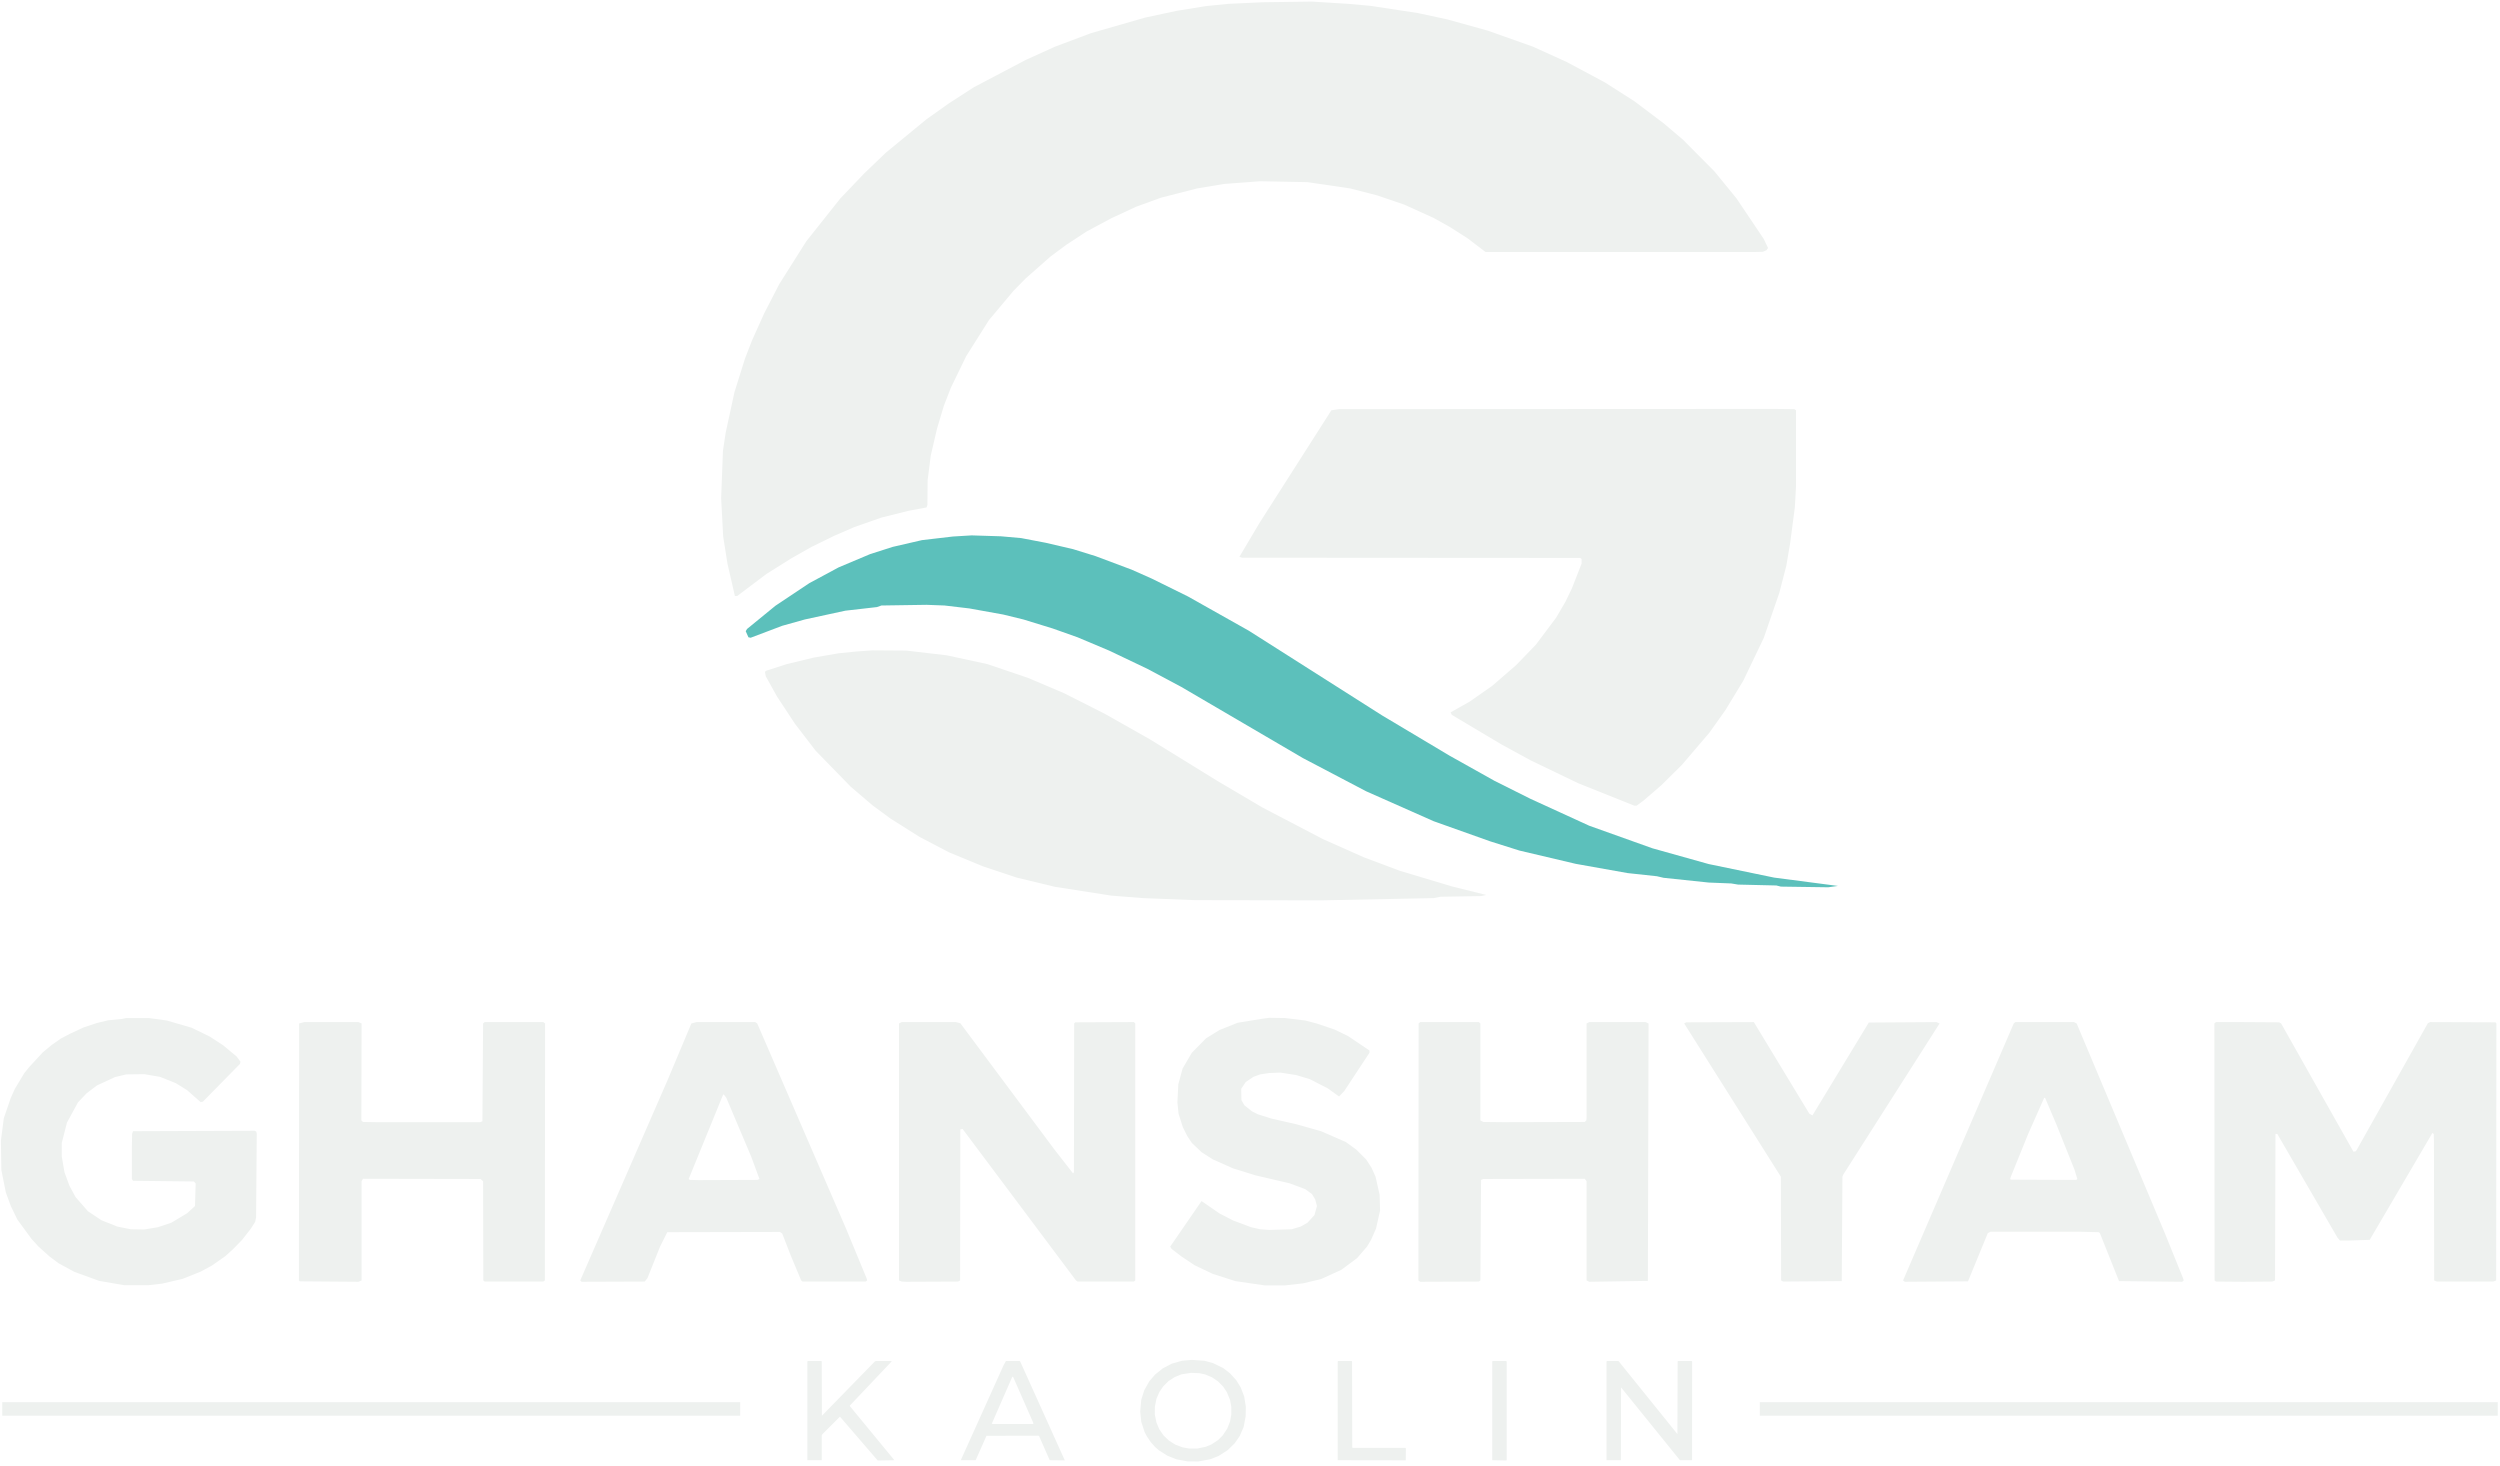
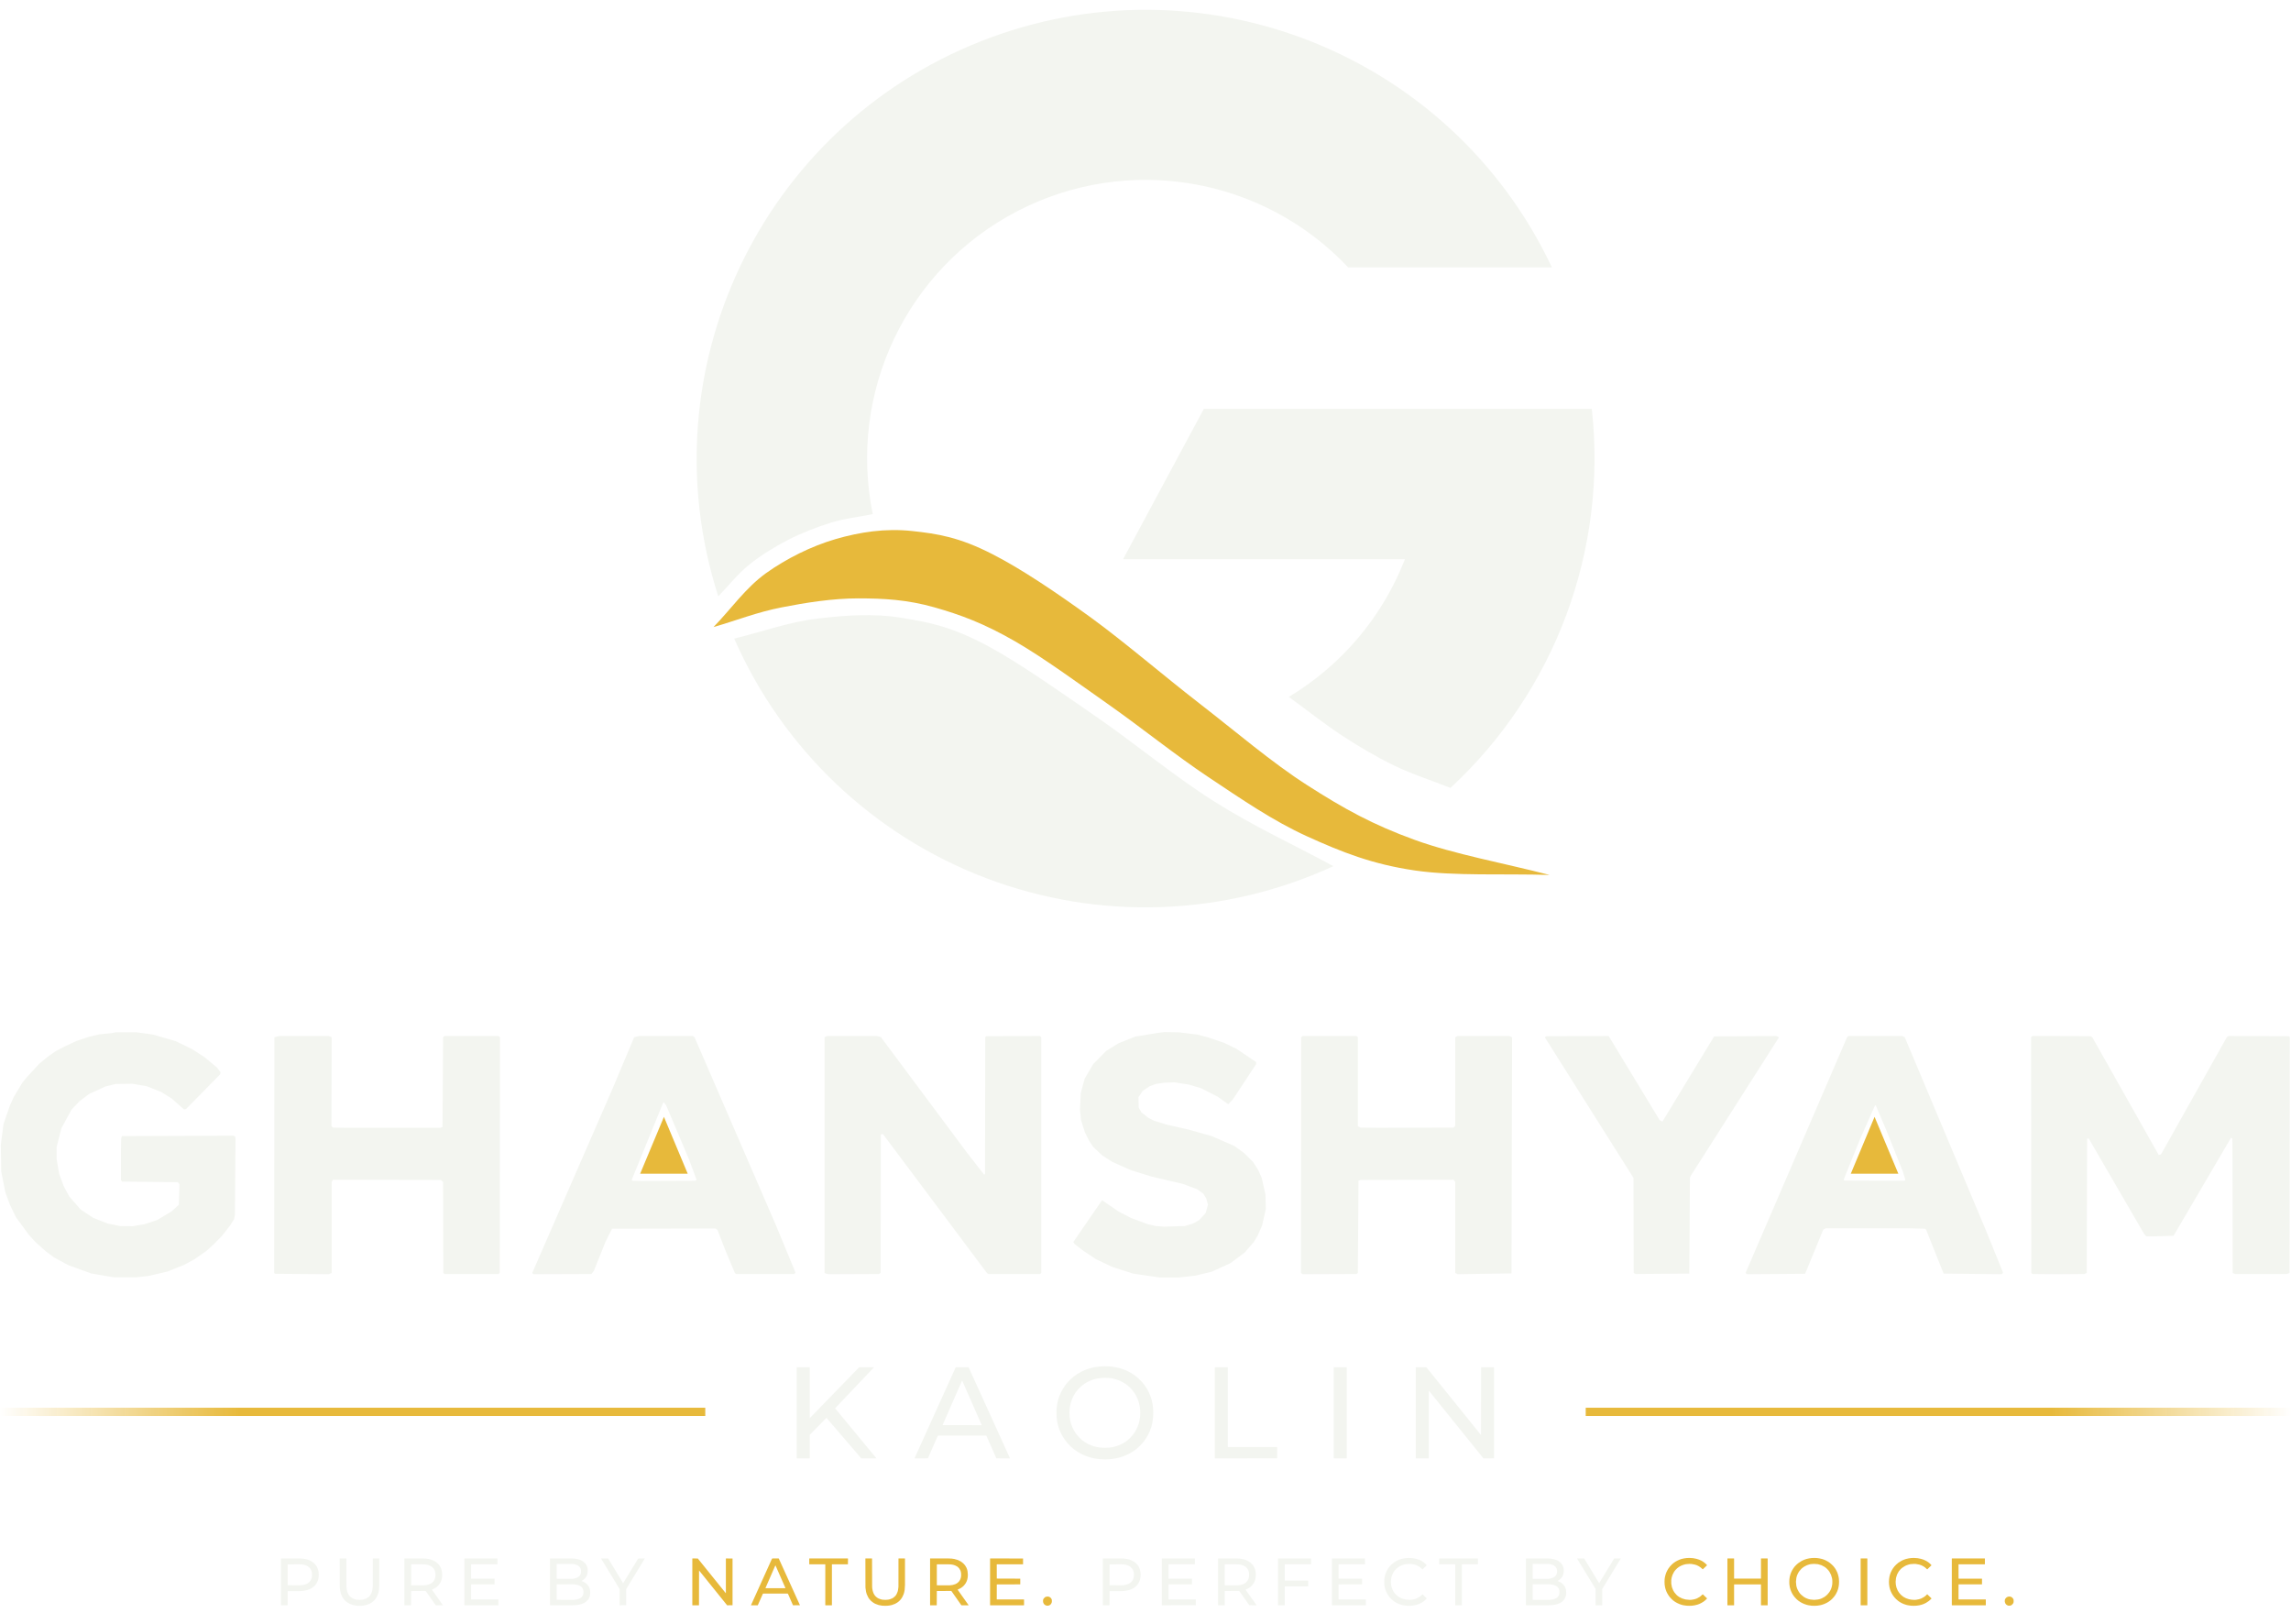
- <svg xmlns="http://www.w3.org/2000/svg" viewBox="-1 -1 1109 650" role="img" aria-labelledby="t">
-   <path fill="#EEF1EF" fill-rule="evenodd" d="M559.1 0L581 -0.3L597 0.7L607 1.6L628 4.8L641 7.6L659 12.6L679 19.7L694 26.5L711 35.6L724 43.9L737 53.7L745.6 61L759.5 75L769.3 87L781.4 105L783.3 109L782.6 110L781 110.7L777 110.8L658 110.8L650 104.7L642 99.6L635 95.7L622 89.8L610 85.7L598 82.6L579 79.8L558 79.4L542 80.6L530 82.6L514 86.7L503 90.7L492 95.8L481 101.7L472 107.6L465 112.8L454 122.5L448.6 128L437.7 141L427.6 157L420.8 171L417.7 179L414.7 189L411.9 201L410.5 212L410.4 223L410 224.1L402 225.6L390 228.6L378 232.8L369 236.7L359 241.6L350 246.7L339 253.6L326 263.4L325 263.4L321.7 249L319.8 237L318.9 220L319.7 199L320.9 191L324.8 173L329.5 158L332.6 150L338 138L344.7 125L356.7 106L371.8 87L382.3 76L392 66.7L410 51.9L420 44.8L431 37.7L454 25.6L467 19.7L483 13.7L507 6.8L521 3.8L534 1.7L544 0.7ZM589.6 181L593 180.5L786 180.4L795 180.5L795.7 181L795.7 215L795.2 224L793.1 240L791.4 250L788.3 262L781.4 282L772.3 301L764.4 314L757.3 324L745 338.4L736 347.3L728 354.2L725 356.4L724 356.4L699 346.4L678 336.3L665 329.2L643 316.1L642.5 315L651 310.2L661 303.2L671.6 294L680.3 285L689.3 273L693.4 266L696.3 260L700.6 249L700.6 247L700 246.5L550 246.4L548.8 246L557.7 231ZM378.9 288L386 287.5L401 287.6L419 289.7L437 293.6L455 299.7L471 306.5L489 315.6L509 326.9L539 345.4L559 357.2L586 371.3L604 379.3L620 385.3L643 392.2L658.3 396L656 396.5L638 396.8L635 397.4L585 398.4L529 398.3L506 397.4L492 396.3L467 392.4L450 388.3L435 383.3L420 377.1L407 370.3L394 362.1L386 356.2L376.4 348L360.8 332L351.6 320L343.7 308L338.7 299L338.3 297L339 296.5L348 293.6L360 290.7L371 288.8Z" />
-   <path fill="#5CC0BB" fill-rule="evenodd" d="M421.7 237L430 236.5L443 236.9L452 237.7L463 239.8L475 242.6L485 245.7L501 251.7L510 255.7L526 263.6L553 278.8L612 316.3L642 334.2L662 345.4L678 353.4L704 365.3L732 375.3L757 382.3L786 388.3L814.3 392L810 392.6L789 392.3L787 391.8L770 391.4L767 390.9L757 390.5L737 388.4L734 387.7L721 386.3L698 382.2L673 376.3L660 372.2L635 363.3L605 350L577 335.3L523 303.7L508 295.7L491 287.6L477 281.7L466 277.8L453 273.8L444 271.6L429 268.9L418 267.6L410 267.3L390 267.6L388 268.3L374 269.9L356 273.8L346 276.6L332 281.9L331 281.7L329.8 279L330.4 278L343 267.7L358 257.7L371 250.7L385 244.8L395 241.6L408 238.6Z" />
-   <path fill="#EEF1EF" fill-rule="evenodd" d="M53.1 451L55 450.6L65 450.6L73 451.7L84 454.9L92 458.8L98 462.7L104 467.7L105.7 470L105.4 471L89 487.7L88 487.9L82 482.6L77 479.5L70 476.7L63 475.5L55 475.6L50 476.8L42 480.5L37.4 484L33.6 488L28.7 497L26.4 506L26.4 512L27.6 519L29.8 525L32.5 530L38 536.3L44 540.3L51 543.1L57 544.3L63 544.4L69 543.4L75 541.4L82 537.2L85.5 534L85.8 524L85 523.1L58 522.8L57.5 522L57.5 508L57.6 502L58 500.8L112 500.6L112.7 501L112.9 502L112.6 539L112.2 541L110.3 544L106.4 549L102.5 553L99 556.2L93 560.4L88 563.1L80 566.3L71 568.4L65 569.1L54 569.1L43 567.2L32 563.2L25 559.4L21 556.4L16.1 552L13 548.6L6.7 540L3.8 534L1.6 528L-0.4 518L-0.6 505L0.7 495L3.8 486L5.6 482L9.8 475L12 472.3L18 465.8L22 462.5L26 459.7L30 457.6L36 454.8L42 452.8L47 451.6ZM558.4 451L562 450.5L569 450.6L578 451.7L583 453L591 455.7L597 458.6L606.5 465L606.5 466L595.3 483L593 485.4L588 481.8L580 477.7L574 475.9L567 474.8L562 475L558 475.6L555 476.7L551.6 479L549.6 482L549.7 487L551 489.3L554.4 492L557 493.3L563 495.2L574 497.7L585 500.8L596 505.6L600.7 509L605 513.3L607.4 517L609.2 521L611 529L611.2 536L609.4 544L607.2 549L605.4 552L601 557.1L594 562.3L585 566.4L577 568.3L569 569.2L560 569.2L547 567.3L537 564.1L529 560.3L523 556.3L518.7 553L518.1 552L532 531.8L540 537.3L546 540.4L554 543.4L558 544.3L562 544.6L572 544.3L576 543.1L579 541.4L582.1 538L583.2 534L582.4 531L581 528.7L578 526.5L571 523.9L556 520.4L546 517.3L537 513.3L532 510.1L527.7 506L525.7 503L523.7 499L521.8 493L521.3 488L521.7 480L523.6 473L527.7 466L534 459.6L540 455.9L548 452.7ZM131.7 453L134 452.4L158 452.4L159.4 453L159.3 496L160 496.7L166 496.8L212 496.8L213 496.4L213.3 453L214 452.4L234 452.4L240 452.4L240.8 453L240.7 567L240 567.5L224 567.5L214 567.5L213.4 567L213.3 523L212.2 522L160 521.9L159.4 523L159.4 567L158 567.6L132 567.4L131.6 567ZM305.7 453L308 452.4L334 452.4L334.9 453L374.3 544L383.4 566L383.7 567L383 567.5L355 567.5L354.4 567L349.8 556L346 546.2L345 545.5L342 545.5L295 545.6L291.8 552L286.2 566L285 567.5L257 567.6L256.4 567L295.2 478ZM397.8 453L399 452.4L402 452.4L423 452.4L425 452.9L466.8 509L475 519.5L475.4 519L475.4 516L475.5 453L476 452.5L500 452.4L502 452.4L502.6 453L502.6 567L502 567.5L483 567.5L477 567.5L476.3 567L426 499.8L425 500L424.9 567L424 567.5L401 567.6L399 567.5L397.8 567ZM628.3 453L629 452.4L650 452.4L655 452.4L655.7 453L655.7 496L657 496.7L666 496.8L702 496.7L702.7 496L702.8 495L702.8 453L704 452.4L729 452.4L730.3 453L730 567.2L704 567.6L702.8 567L702.8 523L702 521.9L657 522L656 522.4L655.7 567L655 567.5L629 567.6L628.2 567ZM746.1 453L747 452.5L777 452.4L801.6 493L803 493.8L828 452.6L858 452.4L859.4 453L816.7 520L816.3 521L816 567.3L790 567.5L789.1 567L789 521ZM892.3 453L893 452.4L898 452.4L919 452.4L920.2 453L959.3 546L967.4 566L967.7 567L967 567.6L939 567.3L930.5 546L930 545.6L922 545.4L882 545.4L880.8 546L872 567.4L844 567.6L843.2 567ZM981.3 453L982 452.4L994 452.4L1010 452.5L1010.9 453L1043 509.9L1044 509.7L1044.5 509L1076 452.9L1077 452.4L1106 452.5L1106.4 453L1106.3 567L1105 567.5L1080 567.5L1078.8 567L1078.7 505L1078.6 502L1078 501.6L1050.2 549L1041 549.3L1037 549.3L1035.9 548L1009.2 502L1008.4 502L1008.2 567L1007 567.5L994 567.6L982 567.5L981.4 567ZM319.6 485L320 484.4L321.2 486L332.2 512L335.9 522L335 522.4L309 522.5L305 522.4L304.5 522ZM905.8 486L906.2 486L911.3 498L919.3 518L920.5 522L920 522.4L917 522.4L891 522.3L890.7 522L891 521L898.7 502Z" />
-   <g fill="#EEF1EF">
-     <path fill-rule="evenodd" transform="translate(357.35 647) scale(0.25)" d="M681.6 -179L704 -177.4L719 -173.3L737 -164.5L749 -155.3L760.2 -143L768.2 -130L774.3 -114L777.2 -96L776.9 -79L773.3 -60L766.4 -44L757.4 -31L745 -18.9L729 -8.6L714 -2.7L693 1.2L674 1.1L654 -2.6L638 -9L623 -18.5L616 -24.7L608.6 -33L601.8 -43L597.6 -51L591.7 -69L589.8 -87L591.6 -108L596.9 -125L605.9 -141L616 -152.8L630 -164.1L646 -172.4L664 -177.5ZM-0.1 -177L24 -177.1L24.7 -176L25 -79.9L119 -176.3L121 -177.1L148.3 -177L148.5 -176L74.6 -98L74.6 -97L153.6 -1L124 -0.5L57 -78.3L25.7 -47L24.7 -45L24.7 -1L-0.8 -1L-0.8 -176ZM351.5 -177L376 -177.1L377 -175.8L456 -0.7L429.2 -1L410.3 -44L409 -44.5L317 -44.3L297.8 -1L271.4 -1L347.6 -170ZM940.9 -177L965 -177.1L965.7 -176L966 -23.6L967 -22.9L1060 -22.9L1061.2 -22L1061 -0.8L940.2 -1L940.2 -176ZM1215.3 -177L1239 -177.1L1240.1 -176L1240.1 -1L1239 -0.5L1214.4 -1L1214.4 -176ZM1417.9 -177L1438 -177.1L1439 -176.3L1543 -47.4L1543.4 -176L1544 -177.1L1568.3 -177L1569.1 -176L1569 -1L1547.5 -1L1443 -130.2L1442.7 -1L1417.2 -1L1417.2 -176ZM680 -156L695 -155.4L705 -153.2L717 -148.2L727.7 -141L737 -131.6L743.4 -122L749.2 -108L751.4 -96L751.4 -82L749.3 -70L744.2 -57L736.2 -45L728 -36.8L716 -28.9L706 -24.8L691 -21.7L677 -21.7L665 -23.8L652 -28.7L640.5 -36L631 -45.2L623.6 -56L618.6 -68L615.7 -82L615.8 -96L618.6 -110L623.8 -122L630.6 -132L640 -141.4L651 -148.5L663 -153.4ZM362.8 -149L364.2 -149L400.2 -67L400 -65.3L328 -65.3L326.5 -66Z" />
-     <rect x="0" y="621" width="327.35" height="6" />
-     <rect x="779.65" y="621" width="327.35" height="6" />
+ <svg xmlns="http://www.w3.org/2000/svg" viewBox="0 0 1108 784.92" role="img" aria-labelledby="t">
+   <defs>
+     <linearGradient id="r1">
+       <stop offset="0" stop-color="#E7B93B" stop-opacity="0" />
+       <stop offset=".34" stop-color="#E7B93B" />
+     </linearGradient>
+     <linearGradient id="r2">
+       <stop offset=".66" stop-color="#E7B93B" />
+       <stop offset="1" stop-color="#E7B93B" stop-opacity="0" />
+     </linearGradient>
+   </defs>
+   <g transform="translate(332.4 0) scale(0.4432)">
+     <path fill="#F3F5F0" fill-rule="evenodd" d="M943.5 291.8A490.0 490.0 0 0 0 33.8 650.7C45.0 639.2 54.8 626.4 67.6 616.1C80.2 605.9 95.1 596.8 109.9 589.1C124.8 581.5 141.6 575.0 156.7 570.3C172.4 565.5 187.2 564.1 202.4 561.0A303.8 303.8 0 0 1 721.2 291.8ZM563.7 446.1L987.0 446.1A490.0 490.0 0 0 1 832.8 859.7C812.4 851.6 791.4 845.0 771.5 835.4C751.8 825.8 733.5 815.0 714.0 802.3C695.2 789.9 675.6 774.4 656.4 760.4A303.8 303.8 0 0 0 783.1 610.2L475.5 610.2ZM51.2 696.8C81.2 689.5 110.4 678.8 141.0 675.1C171.4 671.4 202.7 669.0 234.4 674.2C265.1 679.3 288.2 683.6 328.2 705.0C361.6 722.9 404.1 753.0 446.5 782.2C486.6 809.8 532.1 847.4 574.5 874.2C618.3 901.9 661.5 921.5 705.0 945.1A490.0 490.0 0 0 1 51.2 696.8Z" />
+     <path fill="#E7B93B" d="M28.6 684.2C47.7 664.6 63.5 641.5 85.9 625.4C108.0 609.6 135.4 595.9 161.9 588.2C188.5 580.5 215.9 576.3 245.2 579.4C273.2 582.4 296.9 586.1 333.4 604.9C364.3 620.7 401.9 645.9 441.2 674.4C477.5 700.9 519.8 737.3 558.8 767.5C598.2 798.0 638.2 832.3 676.4 856.7C716.8 882.6 747.9 899.8 794.0 916.5C837.0 932.1 892.0 942.0 941.0 954.7C892.0 953.1 836.7 956.1 794.0 949.8C747.3 943.0 714.1 929.7 676.4 912.6C639.0 895.6 605.1 872.2 568.6 847.9C533.2 824.3 495.3 793.8 460.8 769.5C425.0 744.3 388.2 717.4 357.9 699.9C323.4 680.0 297.5 670.6 269.7 662.7C240.1 654.3 214.2 652.9 186.4 652.9C158.6 652.9 129.0 657.6 103.1 662.7C76.2 667.9 53.4 677.1 28.6 684.2Z" />
  </g>
+   <g transform="translate(1 48.6)">
+     <path fill="#F3F5F0" fill-rule="evenodd" d="M53.1 451L55 450.6L65 450.6L73 451.7L84 454.9L92 458.8L98 462.7L104 467.7L105.7 470L105.4 471L89 487.7L88 487.9L82 482.6L77 479.5L70 476.7L63 475.5L55 475.6L50 476.8L42 480.5L37.4 484L33.6 488L28.7 497L26.4 506L26.4 512L27.6 519L29.8 525L32.5 530L38 536.3L44 540.3L51 543.1L57 544.3L63 544.4L69 543.4L75 541.4L82 537.2L85.5 534L85.8 524L85 523.1L58 522.8L57.5 522L57.5 508L57.6 502L58 500.8L112 500.6L112.7 501L112.9 502L112.6 539L112.2 541L110.3 544L106.4 549L102.5 553L99 556.2L93 560.4L88 563.1L80 566.3L71 568.4L65 569.1L54 569.1L43 567.2L32 563.2L25 559.4L21 556.4L16.1 552L13 548.6L6.7 540L3.8 534L1.6 528L-0.4 518L-0.6 505L0.7 495L3.8 486L5.6 482L9.8 475L12 472.3L18 465.8L22 462.5L26 459.7L30 457.6L36 454.8L42 452.8L47 451.6ZM558.4 451L562 450.5L569 450.6L578 451.7L583 453L591 455.7L597 458.6L606.5 465L606.5 466L595.3 483L593 485.4L588 481.8L580 477.7L574 475.9L567 474.8L562 475L558 475.6L555 476.7L551.6 479L549.6 482L549.7 487L551 489.3L554.4 492L557 493.3L563 495.2L574 497.7L585 500.8L596 505.6L600.7 509L605 513.3L607.4 517L609.2 521L611 529L611.2 536L609.4 544L607.2 549L605.4 552L601 557.1L594 562.3L585 566.4L577 568.3L569 569.2L560 569.2L547 567.3L537 564.1L529 560.3L523 556.3L518.7 553L518.1 552L532 531.8L540 537.3L546 540.4L554 543.4L558 544.3L562 544.6L572 544.3L576 543.1L579 541.4L582.1 538L583.2 534L582.4 531L581 528.7L578 526.5L571 523.9L556 520.4L546 517.3L537 513.3L532 510.1L527.7 506L525.7 503L523.7 499L521.8 493L521.3 488L521.7 480L523.6 473L527.7 466L534 459.6L540 455.9L548 452.7ZM131.7 453L134 452.4L158 452.4L159.4 453L159.3 496L160 496.7L166 496.8L212 496.8L213 496.4L213.3 453L214 452.4L234 452.4L240 452.4L240.8 453L240.7 567L240 567.5L224 567.5L214 567.5L213.4 567L213.3 523L212.2 522L160 521.9L159.4 523L159.4 567L158 567.6L132 567.4L131.6 567ZM305.7 453L308 452.4L334 452.4L334.9 453L374.3 544L383.4 566L383.7 567L383 567.5L355 567.5L354.4 567L349.8 556L346 546.2L345 545.5L342 545.5L295 545.6L291.8 552L286.2 566L285 567.5L257 567.6L256.4 567L295.2 478ZM397.8 453L399 452.4L402 452.4L423 452.4L425 452.9L466.8 509L475 519.5L475.4 519L475.4 516L475.5 453L476 452.5L500 452.4L502 452.4L502.6 453L502.6 567L502 567.5L483 567.5L477 567.5L476.3 567L426 499.8L425 500L424.9 567L424 567.5L401 567.6L399 567.5L397.8 567ZM628.3 453L629 452.4L650 452.4L655 452.4L655.7 453L655.7 496L657 496.7L666 496.8L702 496.7L702.7 496L702.8 495L702.8 453L704 452.4L729 452.4L730.3 453L730 567.2L704 567.6L702.8 567L702.8 523L702 521.9L657 522L656 522.4L655.7 567L655 567.5L629 567.6L628.2 567ZM746.1 453L747 452.5L777 452.4L801.6 493L803 493.8L828 452.6L858 452.4L859.4 453L816.7 520L816.3 521L816 567.3L790 567.5L789.1 567L789 521ZM892.3 453L893 452.4L898 452.4L919 452.4L920.2 453L959.3 546L967.4 566L967.7 567L967 567.6L939 567.3L930.5 546L930 545.6L922 545.4L882 545.4L880.8 546L872 567.4L844 567.6L843.2 567ZM981.3 453L982 452.4L994 452.4L1010 452.5L1010.9 453L1043 509.9L1044 509.7L1044.5 509L1076 452.9L1077 452.4L1106 452.5L1106.4 453L1106.3 567L1105 567.5L1080 567.5L1078.8 567L1078.7 505L1078.6 502L1078 501.6L1050.2 549L1041 549.3L1037 549.3L1035.9 548L1009.2 502L1008.4 502L1008.2 567L1007 567.5L994 567.6L982 567.5L981.4 567ZM319.6 485L320 484.4L321.2 486L332.2 512L335.9 522L335 522.4L309 522.5L305 522.4L304.5 522ZM905.8 486L906.2 486L911.3 498L919.3 518L920.5 522L920 522.4L917 522.4L891 522.3L890.7 522L891 521L898.7 502Z" />
+     <path fill="#E7B93B" d="M320.1 491.5L331.6 519H308.6ZM905.6 491.5L917.1 519H894.1Z" />
+   </g>
+   <path fill="#F3F5F0" fill-rule="evenodd" transform="translate(378.76 705.3)" d="M153.18 -44.5L155.6 -44.6L158 -44.51L160.2 -44.23L162.5 -43.74L165 -42.93L166.8 -42.13L168.6 -41.13L170.1 -40.13L171.6 -38.93L173.54 -37L174.61 -35.7L175.83 -33.9L176.81 -32.1L177.73 -29.9L178.33 -27.9L178.74 -25.8L178.93 -24L178.99 -22L178.92 -20L178.54 -17.2L178.04 -15.2L177.24 -13L176.32 -11.1L175.22 -9.3L173.93 -7.6L172.3 -5.87L170.7 -4.47L169 -3.27L167.1 -2.18L164.8 -1.17L162.7 -0.47L160.5 0.03L158.2 0.34L155.8 0.45L153.1 0.34L150.8 0.03L148.3 -0.56L146.5 -1.17L144.4 -2.09L142.3 -3.27L140.6 -4.47L138.85 -6L137.27 -7.7L135.98 -9.4L134.88 -11.2L134.36 -12.2L133.67 -13.8L133.17 -15.2L132.86 -16.3L132.47 -18.2L132.28 -19.7L132.2 -20.9L132.19 -23.2L132.27 -24.4L132.46 -25.9L132.87 -27.9L133.48 -29.9L134.39 -32L135.37 -33.8L136.66 -35.7L137.47 -36.7L138.79 -38.1L140.4 -39.53L142.2 -40.82L144.1 -41.92L146.3 -42.92L148.4 -43.63L150.5 -44.13ZM6.7 -44.1L12.8 -44.1L12.85 -44L12.85 -19.8L12.9 -19.53L36.7 -44.04L36.9 -44.1L43.8 -44.1L43.85 -44L42.72 -42.8L25.16 -24.3L25.18 -24.2L25.67 -23.6L45.09 -0.1L45 -0.05L37.9 -0.05L37.74 -0.1L21.33 -19.2L21 -19.57L20.9 -19.6L12.85 -11.4L12.85 -0.1L12.8 -0.05L6.7 -0.05L6.55 -0.1L6.55 -44L6.6 -44.09ZM83.59 -44.1L89.6 -44.1L89.74 -44L109.33 -0.9L109.64 -0.2L109.67 -0.1L109.6 -0.05L103.1 -0.07L98.34 -10.9L98.2 -11.07L74.9 -11.07L74.67 -10.7L70 -0.07L63.6 -0.05L63.54 -0.1L83.36 -43.9L83.5 -44.1ZM208.9 -44.1L215 -44.1L215.05 -44L215.05 -5.6L215.2 -5.53L238.8 -5.53L238.92 -5.4L238.9 -0.08L208.9 -0.05L208.76 -0.1L208.76 -44L208.8 -44.08ZM266.4 -44.1L272.5 -44.1L272.57 -44L272.57 -0.1L272.5 -0.05L266.4 -0.05L266.28 -0.1L266.28 -44ZM306 -44.1L311.1 -44.07L337.5 -11.35L337.54 -44L337.6 -44.1L343.8 -44.06L343.8 -0.07L338.7 -0.05L338.63 -0.1L312.3 -32.77L312.24 -32.6L312.24 -0.1L312.1 -0.05L306 -0.05L305.94 -0.1L305.94 -44ZM153.7 -38.91L151.8 -38.65L150.2 -38.24L148.8 -37.75L147.1 -36.94L145.9 -36.24L145.2 -35.73L144.5 -35.21L143.5 -34.32L142.27 -33L141.37 -31.8L140.46 -30.3L139.76 -28.8L139.18 -27.2L138.77 -25.5L138.56 -24L138.46 -22.1L138.55 -20.2L138.78 -18.6L139.16 -17L139.77 -15.3L140.5 -13.8L141.28 -12.5L142.17 -11.3L143.4 -9.94L144.7 -8.77L145.8 -7.98L147.3 -7.09L148.9 -6.36L150.4 -5.85L152 -5.47L153.5 -5.26L155.6 -5.15L157.7 -5.25L159.2 -5.46L160.9 -5.87L162.4 -6.39L163.9 -7.07L165.4 -7.96L166.5 -8.76L167.8 -9.93L168.94 -11.2L169.84 -12.4L170.73 -13.9L171.44 -15.4L172.03 -17.1L172.35 -18.4L172.63 -20.3L172.7 -22.1L172.63 -23.8L172.43 -25.3L171.92 -27.4L171.42 -28.8L170.71 -30.3L169.94 -31.6L168.83 -33.1L167.83 -34.2L166.7 -35.23L165.6 -36.04L164 -37.02L162.5 -37.72L161.1 -38.22L159.5 -38.64L157.4 -38.93L155.6 -39ZM86.5 -37.61L77.1 -16.14L95.9 -16.1L96 -16.2L95.83 -16.6L86.74 -37.3L86.6 -37.59Z" />
+   <rect fill="url(#r1)" x="0" y="680.76" width="341.09" height="3.99" />
+   <rect fill="url(#r2)" x="766.91" y="680.76" width="341.09" height="3.99" />
+   <path fill="#F3F5F0" fill-rule="evenodd" transform="translate(132.54 776.35)" d="M3.4 -22.7L12.1 -22.7L13.6 -22.65L15.1 -22.44L16.3 -22.14L17.3 -21.74L18.4 -21.12L19.1 -20.61L19.93 -19.8L20.53 -19L20.95 -18.2L21.34 -17.1L21.54 -16.1L21.63 -14.8L21.55 -13.6L21.34 -12.5L21.03 -11.6L20.51 -10.6L19.91 -9.8L19.2 -9.09L18.2 -8.35L17.3 -7.89L16.2 -7.47L15 -7.17L13.7 -6.98L12.1 -6.9L6.7 -6.9L6.6 -6.85L6.57 -0.1L6.5 -0.05L3.4 -0.05L3.35 -0.1L3.35 -22.6ZM31.89 -22.7L34.9 -22.7L34.98 -22.6L35.02 -9.1L35.08 -8.2L35.26 -7.2L35.56 -6.2L35.88 -5.5L36.25 -4.9L36.7 -4.37L37.4 -3.78L38.1 -3.35L39.1 -2.97L39.9 -2.77L41.4 -2.67L42.8 -2.77L43.6 -2.96L44.7 -3.38L45.6 -3.97L46.07 -4.4L46.43 -4.8L46.92 -5.6L47.33 -6.6L47.52 -7.3L47.74 -9L47.76 -22.6L47.9 -22.7L50.8 -22.7L50.9 -22.62L50.91 -9.9L50.75 -7.5L50.54 -6.4L50.24 -5.4L49.54 -3.9L49.02 -3.1L48.42 -2.4L47.6 -1.67L47 -1.25L46.1 -0.75L44.5 -0.17L43.5 0.05L42.4 0.17L41.3 0.2L39.9 0.14L38.2 -0.16L36.5 -0.78L35.1 -1.66L34.3 -2.36L33.66 -3.1L33.06 -4L32.38 -5.5L31.97 -7.2L31.78 -8.7L31.75 -22.6L31.8 -22.7ZM63.1 -22.7L71.9 -22.7L73.5 -22.63L74.8 -22.43L76 -22.13L77.4 -21.54L78.1 -21.12L78.79 -20.6L79.4 -20.04L79.94 -19.4L80.34 -18.8L80.73 -18L81.03 -17.1L81.23 -16.1L81.33 -14.8L81.24 -13.6L81.03 -12.5L80.72 -11.6L80.31 -10.8L79.52 -9.7L78.77 -9L77.9 -8.36L76.35 -7.6L81.66 -0.1L81.6 -0.05L78.2 -0.05L73.53 -6.7L73.3 -6.98L73.2 -6.99L66.3 -6.93L66.27 -0.1L66.2 -0.05L63.1 -0.05L63.04 -0.1L63.04 -22.5ZM92.2 -22.7L108 -22.69L108.05 -22.6L108.05 -20L108 -19.87L95.4 -19.87L95.29 -19.8L95.3 -12.99L95.4 -12.93L106.6 -12.93L106.65 -12.8L106.65 -10.3L106.6 -10.17L95.4 -10.17L95.3 -10.11L95.29 -3L95.4 -2.87L108.4 -2.87L108.49 -2.8L108.49 -0.1L108.4 -0.05L92.2 -0.05L92.05 -0.1L92.05 -22.6L92.1 -22.69ZM133.5 -22.7L143.6 -22.7L145.1 -22.64L146 -22.53L147.3 -22.24L148.4 -21.84L149.2 -21.43L149.6 -21.14L150.51 -20.3L150.82 -19.9L151.23 -19.2L151.43 -18.7L151.63 -17.9L151.72 -16.8L151.53 -15.2L151.24 -14.4L150.94 -13.8L150.42 -13.1L149.5 -12.28L148.67 -11.8L149.6 -11.44L150.5 -10.94L151.08 -10.5L151.83 -9.7L152.44 -8.7L152.71 -7.9L152.85 -7.2L152.92 -6.2L152.82 -5L152.62 -4.2L152.33 -3.5L151.74 -2.6L150.9 -1.78L150 -1.19L148.8 -0.67L147.7 -0.38L146.4 -0.16L144.3 -0.05L133.5 -0.05L133.44 -0.1L133.44 -22.6ZM158.2 -22.7L161.6 -22.66L168.8 -10.8L168.94 -10.9L176.1 -22.66L179.2 -22.7L179.25 -22.6L179.14 -22.4L170.38 -8L170.33 -7.8L170.3 -0.07L167.2 -0.05L167.13 -0.1L167.13 -7.9L158.18 -22.6ZM136.7 -20.05L136.7 -12.85L144.5 -12.87L145.6 -13.07L146.4 -13.35L147 -13.65L147.7 -14.24L148.11 -14.8L148.32 -15.3L148.45 -15.9L148.46 -16.8L148.33 -17.6L148.12 -18.1L147.7 -18.67L147.2 -19.13L146.5 -19.52L145.5 -19.85L144.4 -20.04ZM6.6 -19.83L6.6 -9.76L12.1 -9.73L13.2 -9.77L14.1 -9.88L14.9 -10.07L15.9 -10.46L16.7 -10.98L17.43 -11.7L17.92 -12.5L18.24 -13.4L18.36 -14.3L18.34 -15.6L18.12 -16.6L17.82 -17.3L17.43 -17.9L16.7 -18.63L15.9 -19.13L15.2 -19.42L14.5 -19.63L13.5 -19.8L12.1 -19.87ZM66.3 -19.85L66.3 -9.73L72.5 -9.7L73.9 -9.87L75.2 -10.26L75.8 -10.56L76.4 -10.96L77.13 -11.7L77.62 -12.5L77.93 -13.4L78.06 -14.3L78.04 -15.6L77.85 -16.5L77.45 -17.4L77.12 -17.9L76.4 -18.62L75.6 -19.12L75.1 -19.34L74.2 -19.63L73.2 -19.8L71.7 -19.87ZM136.7 -10.17L136.7 -2.69L144.7 -2.67L145.9 -2.79L147.1 -3.06L148.2 -3.56L148.85 -4.1L149.32 -4.8L149.53 -5.4L149.64 -6.2L149.63 -6.9L149.43 -7.8L149.14 -8.4L148.6 -9.03L148.2 -9.32L147.4 -9.72L146.7 -9.93L145.4 -10.15L144.1 -10.2Z" />
+   <path fill="#E7B93B" fill-rule="evenodd" transform="translate(331.48 776.35)" d="M3.4 -22.7L6 -22.68L19.5 -5.94L19.58 -6L19.58 -6.1L19.58 -22.6L19.7 -22.7L22.8 -22.66L22.8 -0.07L20.2 -0.05L20.14 -0.1L6.93 -16.5L6.6 -16.84L6.57 -0.1L6.5 -0.05L3.4 -0.05L3.35 -0.1L3.35 -22.6ZM42 -22.7L45.1 -22.7L45.2 -22.58L55.4 -0.08L52.1 -0.05L52.02 -0.1L49.74 -5.3L49.5 -5.7L37.6 -5.7L37.46 -5.6L35 -0.05L31.8 -0.05L31.72 -0.1L41.66 -22.1ZM60 -22.7L78.5 -22.7L78.64 -22.6L78.6 -19.88L71 -19.87L70.86 -19.8L70.86 -0.1L70.8 -0.05L67.8 -0.05L67.66 -0.1L67.66 -19.8L67.6 -19.87L60 -19.87L59.9 -20L59.9 -22.6ZM87.1 -22.7L90.2 -22.7L90.27 -22.6L90.31 -9.1L90.37 -8.2L90.58 -7.1L90.86 -6.2L91.17 -5.5L91.55 -4.9L92 -4.37L92.7 -3.77L93.4 -3.35L94.4 -2.97L95.2 -2.77L96.7 -2.67L98.1 -2.77L98.9 -2.96L100 -3.39L100.5 -3.67L101.36 -4.4L101.73 -4.8L102.21 -5.6L102.63 -6.6L102.83 -7.4L103.04 -9L103.05 -22.6L103.1 -22.69L103.2 -22.7L106.1 -22.7L106.2 -22.6L106.2 -9.9L106.04 -7.5L105.83 -6.4L105.54 -5.4L104.84 -3.9L104.23 -3L103.6 -2.3L102.9 -1.67L102.3 -1.26L101.4 -0.75L99.8 -0.17L98.8 0.04L97.7 0.17L96.6 0.2L95.1 0.13L93.5 -0.16L91.8 -0.78L91.1 -1.17L90.34 -1.7L89.6 -2.35L88.87 -3.2L88.46 -3.8L87.67 -5.5L87.37 -6.6L87.08 -8.6L87.05 -22.6ZM118.4 -22.7L127.2 -22.7L128.8 -22.63L130.1 -22.43L131.8 -21.94L133.2 -21.24L134.4 -20.32L135.23 -19.4L135.94 -18.2L136.24 -17.4L136.44 -16.6L136.61 -14.8L136.54 -13.6L136.32 -12.5L136.01 -11.6L135.55 -10.7L134.8 -9.7L134.06 -9L133.2 -8.37L131.65 -7.6L136.83 -0.3L136.96 -0.1L136.9 -0.05L133.5 -0.05L133.44 -0.1L128.82 -6.7L128.6 -6.98L128.5 -6.99L121.6 -6.94L121.56 -0.1L121.5 -0.05L118.4 -0.05L118.34 -0.1L118.34 -22.6ZM147.45 -22.7L163.3 -22.68L163.3 -19.88L150.7 -19.87L150.58 -19.8L150.6 -12.97L161.8 -12.93L161.9 -12.93L161.95 -12.8L161.95 -10.3L161.9 -10.17L150.6 -10.13L150.58 -3L150.61 -2.9L150.7 -2.87L163.7 -2.87L163.78 -2.8L163.78 -0.1L163.7 -0.05L147.4 -0.05L147.35 -0.1L147.35 -22.6ZM121.6 -19.85L121.6 -9.72L127.8 -9.7L129.2 -9.87L130.5 -10.26L131.1 -10.56L131.7 -10.96L132.43 -11.7L132.95 -12.6L133.22 -13.4L133.35 -14.2L133.34 -15.5L133.14 -16.5L132.95 -17L132.4 -17.9L131.8 -18.53L131.4 -18.83L130.4 -19.34L129.5 -19.63L128.5 -19.8L127.1 -19.87ZM43.5 -19.33L38.7 -8.33L48.3 -8.3L48.36 -8.4L48.33 -8.5L43.63 -19.2ZM174.5 -4.2L175.2 -4.29L175.7 -4.22L176.2 -4.02L176.6 -3.72L176.9 -3.37L177.11 -3L177.23 -2.6L177.23 -1.6L176.95 -0.9L176.66 -0.5L176.3 -0.18L175.6 0.12L174.7 0.13L174 -0.15L173.6 -0.46L173.26 -0.9L172.99 -1.6L172.97 -2.5L173.07 -2.9L173.27 -3.3L173.9 -3.94Z" />
+   <path fill="#F3F5F0" fill-rule="evenodd" transform="translate(515.82 776.35)" d="M164.39 -22.9L165.7 -22.95L167.4 -22.84L169 -22.54L170.3 -22.14L171.6 -21.55L172.6 -20.92L173.47 -20.2L174.21 -19.4L172.2 -17.46L172.1 -17.44L171.1 -18.34L170.2 -18.94L169.2 -19.44L167.9 -19.83L166.7 -20.03L165.7 -20.06L163.9 -19.93L163.1 -19.73L162.2 -19.42L161.3 -19.01L160.5 -18.52L159.5 -17.73L158.9 -17.1L158.28 -16.3L157.87 -15.6L157.46 -14.7L157.07 -13.4L156.86 -11.6L156.97 -9.9L157.27 -8.6L157.85 -7.2L158.26 -6.5L158.77 -5.8L160 -4.57L160.7 -4.07L162.1 -3.37L163.8 -2.86L165.7 -2.67L166.7 -2.71L168.2 -2.98L169.3 -3.36L170.7 -4.15L171.5 -4.78L172.1 -5.36L172.2 -5.34L174.18 -3.4L174.18 -3.3L173.1 -2.27L172.6 -1.87L171.5 -1.2L170.4 -0.67L169.5 -0.36L168.3 -0.06L167 0.14L165.6 0.2L164.3 0.15L162.8 -0.07L162 -0.25L160.8 -0.66L159.7 -1.16L158.8 -1.67L158.1 -2.17L157.02 -3.1L156.27 -3.9L155.66 -4.7L154.99 -5.8L154.47 -6.9L154.09 -8L153.86 -8.9L153.67 -10.2L153.68 -12.6L153.87 -13.9L154.16 -15L154.57 -16.1L155.07 -17.1L155.56 -17.9L156.16 -18.7L157 -19.62L157.9 -20.41L158.9 -21.12L159.8 -21.63L160.9 -22.12L161.8 -22.43L163.1 -22.72ZM17.6 -22.7L26.3 -22.7L27.8 -22.65L29.3 -22.44L30.5 -22.14L31.5 -21.74L32.6 -21.13L33.3 -20.61L34.14 -19.8L34.73 -19L35.15 -18.2L35.52 -17.2L35.74 -16.1L35.84 -14.8L35.75 -13.6L35.54 -12.5L35.23 -11.6L34.71 -10.6L34.12 -9.8L33.4 -9.08L32.4 -8.35L31.5 -7.89L30.4 -7.47L29.2 -7.17L27.9 -6.98L26.3 -6.9L20.9 -6.9L20.8 -6.85L20.78 -0.1L20.7 -0.05L17.6 -0.05L17.55 -0.1L17.55 -22.6ZM46.2 -22.7L62 -22.7L62.06 -22.6L62.06 -20L62 -19.87L49.4 -19.87L49.33 -19.8L49.33 -13L49.4 -12.93L60.6 -12.93L60.67 -12.8L60.67 -10.3L60.6 -10.17L49.4 -10.17L49.33 -10.1L49.33 -3L49.4 -2.87L62.4 -2.87L62.53 -2.8L62.5 -0.07L46.2 -0.05L46.08 -0.1L46.08 -22.6ZM73.4 -22.7L82.1 -22.7L83.7 -22.63L85 -22.43L86.2 -22.14L87 -21.84L87.8 -21.44L89 -20.62L89.92 -19.7L90.43 -19L90.91 -18.1L91.23 -17.2L91.43 -16.3L91.52 -15.6L91.54 -14.6L91.45 -13.5L91.25 -12.5L90.94 -11.6L90.54 -10.8L89.74 -9.7L89.1 -9.08L88.1 -8.35L86.57 -7.6L91.89 -0.1L91.8 -0.05L88.4 -0.06L83.5 -7L76.6 -6.95L76.5 -6.9L76.5 -0.1L76.4 -0.05L73.4 -0.05L73.26 -0.1L73.26 -22.6L73.3 -22.69ZM102.4 -22.7L118.2 -22.7L118.26 -22.6L118.26 -20L118.2 -19.87L105.6 -19.87L105.53 -19.8L105.53 -12.1L105.6 -12L116.8 -12L116.87 -11.9L116.87 -9.3L116.8 -9.2L105.6 -9.2L105.53 -9.1L105.53 -0.1L105.4 -0.05L102.4 -0.05L102.27 -0.1L102.27 -22.6ZM128.4 -22.7L144.2 -22.7L144.3 -22.63L144.32 -20L144.2 -19.87L131.7 -19.87L131.56 -19.8L131.56 -13L131.6 -12.94L142.8 -12.93L142.9 -12.9L142.93 -12.8L142.93 -10.3L142.9 -10.2L142.8 -10.17L131.6 -10.16L131.56 -10.1L131.56 -3L131.6 -2.88L131.7 -2.87L144.7 -2.87L144.76 -2.8L144.76 -0.1L144.7 -0.05L128.4 -0.05L128.33 -0.1L128.33 -22.6ZM180.3 -22.7L198.9 -22.7L198.95 -22.6L198.95 -20L198.9 -19.87L191.3 -19.87L191.18 -19.8L191.18 -0.1L191.1 -0.05L188.1 -0.05L187.98 -0.1L187.98 -19.8L187.9 -19.87L180.3 -19.87L180.23 -20L180.23 -22.6ZM222.3 -22.7L232.3 -22.7L233.9 -22.63L234.7 -22.53L236.1 -22.22L237.2 -21.82L237.9 -21.45L238.5 -21.02L239.34 -20.2L239.93 -19.3L240.34 -18.1L240.44 -17.5L240.45 -16.6L240.42 -16L240.24 -15.1L240.04 -14.5L239.74 -13.9L239.25 -13.2L238.7 -12.65L238.1 -12.17L237.42 -11.8L238.4 -11.41L239.1 -11.04L239.8 -10.53L240.73 -9.5L241.14 -8.8L241.43 -8L241.6 -7.1L241.65 -6.2L241.64 -5.5L241.53 -4.8L241.12 -3.6L240.5 -2.64L240 -2.09L239.5 -1.66L238.7 -1.16L237.5 -0.66L236.4 -0.37L235.1 -0.16L233.1 -0.05L222.3 -0.05L222.18 -0.1L222.18 -22.6ZM247 -22.7L250.2 -22.7L250.3 -22.7L250.4 -22.58L257.48 -10.9L257.6 -10.79L264.79 -22.6L264.9 -22.7L267.9 -22.7L268 -22.6L259.06 -7.9L259.06 -0.1L259 -0.05L256 -0.05L255.86 -0.1L255.84 -8L247.16 -22.2L246.94 -22.6ZM225.5 -20.07L225.43 -20L225.43 -12.9L225.5 -12.83L232.1 -12.83L233.2 -12.87L233.8 -12.97L234.3 -13.06L235.2 -13.36L235.8 -13.68L236.43 -14.2L236.9 -14.9L237.14 -15.6L237.23 -16.3L237.21 -16.9L237.04 -17.7L236.74 -18.3L236.43 -18.7L235.8 -19.22L235.2 -19.54L234.3 -19.84L233.2 -20.03ZM20.8 -19.83L20.8 -9.77L26.3 -9.73L27.5 -9.77L28.3 -9.88L29.1 -10.07L30.1 -10.46L30.9 -10.97L31.64 -11.7L32.13 -12.5L32.44 -13.4L32.59 -14.8L32.53 -15.7L32.33 -16.6L32.02 -17.3L31.63 -17.9L30.9 -18.63L30.1 -19.13L29.4 -19.42L28.7 -19.64L27.7 -19.8L26.3 -19.87ZM76.5 -19.81L76.49 -9.8L76.6 -9.7L82.7 -9.7L84.1 -9.87L85.2 -10.18L85.9 -10.49L86.67 -11L87.43 -11.8L87.93 -12.7L88.22 -13.7L88.31 -14.8L88.23 -15.8L87.93 -16.9L87.62 -17.5L87.34 -17.9L86.6 -18.64L85.8 -19.14L85.1 -19.43L84.4 -19.64L83.4 -19.81L81.9 -19.87L76.6 -19.87ZM225.5 -10.2L225.43 -10.1L225.43 -2.8L225.5 -2.67L233.5 -2.67L235.1 -2.87L236.2 -3.18L237.1 -3.67L237.5 -4L237.83 -4.4L238.15 -5L238.32 -5.6L238.38 -6.4L238.33 -7.2L238.14 -7.9L237.82 -8.5L237.36 -9L236.9 -9.34L236.1 -9.73L235 -10.03L234.1 -10.15L232.8 -10.2Z" />
+   <path fill="#E7B93B" fill-rule="evenodd" transform="translate(803.51 776.35)" d="M12.26 -22.9L13.6 -22.95L15.3 -22.84L16.9 -22.53L18.2 -22.13L19.5 -21.54L20.3 -21.04L21.3 -20.25L22.04 -19.5L22.07 -19.4L20 -17.43L19.1 -18.24L18.1 -18.93L17.1 -19.43L16.1 -19.74L14.6 -20.02L13.6 -20.07L11.8 -19.93L11 -19.73L10.1 -19.43L9.2 -19.03L8.4 -18.54L7.6 -17.93L6.77 -17.1L6.16 -16.3L5.38 -14.8L4.97 -13.5L4.76 -12.2L4.77 -10.5L5.08 -8.8L5.68 -7.3L6.27 -6.3L7.3 -5.08L7.9 -4.56L8.6 -4.06L10 -3.36L11.6 -2.88L13.6 -2.67L14.5 -2.7L16 -2.96L17.2 -3.37L18.6 -4.16L20 -5.37L22.06 -3.4L22.06 -3.3L21.1 -2.37L20.3 -1.76L19.3 -1.16L18.3 -0.68L17.4 -0.36L16.2 -0.06L14.9 0.14L13.5 0.2L12.1 0.14L10.7 -0.06L9.8 -0.27L8.7 -0.65L7.6 -1.15L6.7 -1.66L5.7 -2.37L4.9 -3.09L4.07 -4L3.47 -4.8L2.86 -5.8L2.38 -6.8L1.99 -7.9L1.76 -8.8L1.56 -10.1L1.51 -11.4L1.56 -12.7L1.69 -13.6L1.98 -14.8L2.36 -15.9L2.9 -17L3.37 -17.8L4.2 -18.89L4.96 -19.7L5.8 -20.44L6.8 -21.14L7.7 -21.64L8.8 -22.13L9.7 -22.44L11 -22.73ZM72.65 -22.9L73.9 -22.95L75.1 -22.91L76.4 -22.73L77.7 -22.44L78.6 -22.14L79.7 -21.65L80.8 -21.03L81.5 -20.53L82.46 -19.7L83.24 -18.9L83.93 -18L84.43 -17.2L85.03 -16L85.42 -14.9L85.71 -13.7L85.84 -12.8L85.92 -11.4L85.85 -10.1L85.72 -9.1L85.44 -7.9L85.04 -6.8L84.51 -5.7L84.03 -4.9L83.43 -4.1L82.5 -3.07L81.7 -2.37L80.7 -1.66L79.8 -1.15L78.7 -0.66L77.6 -0.28L76.7 -0.07L75.3 0.14L73.9 0.2L72.6 0.15L71.2 -0.06L70.3 -0.26L69.1 -0.67L68 -1.16L67.1 -1.67L66.1 -2.37L65.27 -3.1L64.36 -4.1L63.76 -4.9L63.27 -5.7L62.78 -6.7L62.36 -7.8L62.08 -8.9L61.89 -10.2L61.85 -11.4L61.9 -12.6L62.06 -13.8L62.38 -15L62.76 -16L63.19 -16.9L63.86 -18L64.47 -18.8L65.33 -19.7L66.2 -20.44L67.9 -21.54L69 -22.04L70.1 -22.43L71.4 -22.73ZM120.8 -22.9L122.1 -22.95L123.9 -22.83L125.5 -22.51L126.7 -22.14L128 -21.55L129 -20.93L129.9 -20.2L130.63 -19.4L128.6 -17.45L128.5 -17.45L127.4 -18.43L126.5 -19.01L125.6 -19.44L124.7 -19.73L123.1 -20.03L122.2 -20.07L120.4 -19.94L119.6 -19.75L118.6 -19.41L117.8 -19.05L116.4 -18.14L115.68 -17.5L114.77 -16.4L113.96 -14.9L113.47 -13.3L113.28 -11.4L113.37 -10.1L113.66 -8.7L114.27 -7.2L114.97 -6.1L115.84 -5.1L117 -4.16L118.3 -3.46L119.7 -2.98L121 -2.75L122.2 -2.67L123.1 -2.7L124.6 -2.98L125.7 -3.35L127 -4.06L127.8 -4.67L128.5 -5.35L128.6 -5.35L130.61 -3.4L130.61 -3.3L130.52 -3.2L129.4 -2.17L127.9 -1.18L126.8 -0.66L125.9 -0.35L124.8 -0.07L123.4 0.14L122 0.2L120.7 0.15L119.2 -0.07L118.4 -0.26L117.2 -0.66L116.1 -1.16L115.2 -1.68L114.4 -2.26L113.5 -3.04L112.78 -3.8L112.08 -4.7L111.46 -5.7L110.97 -6.7L110.56 -7.8L110.28 -8.9L110.1 -10.2L110.05 -11.4L110.11 -12.6L110.27 -13.8L110.58 -15L110.95 -16L111.5 -17.1L111.98 -17.9L112.66 -18.8L113.51 -19.7L114.6 -20.63L116.2 -21.62L117.3 -22.11L118.2 -22.42L119.5 -22.72ZM32 -22.7L35.1 -22.7L35.15 -22.6L35.15 -13L35.2 -12.95L48.1 -12.95L48.15 -13L48.15 -22.6L48.2 -22.69L48.3 -22.7L51.3 -22.7L51.39 -22.6L51.39 -0.1L51.3 -0.05L48.3 -0.05L48.15 -0.1L48.15 -10.1L48.1 -10.15L35.2 -10.15L35.15 -10.1L35.15 -0.1L35.1 -0.05L32 -0.05L31.92 -0.1L31.92 -22.6ZM96.5 -22.7L99.5 -22.7L99.6 -22.6L99.6 -0.1L99.5 -0.05L96.5 -0.05L96.36 -0.1L96.36 -22.6L96.4 -22.69ZM140.6 -22.7L156.4 -22.69L156.45 -22.6L156.45 -20L156.4 -19.87L143.8 -19.87L143.69 -19.8L143.7 -12.99L143.8 -12.93L155 -12.93L155.05 -12.8L155.05 -10.3L155 -10.17L143.8 -10.17L143.7 -10.11L143.69 -3L143.8 -2.87L156.8 -2.87L156.89 -2.8L156.89 -0.1L156.8 -0.05L140.6 -0.05L140.45 -0.1L140.45 -22.6L140.5 -22.69ZM72.8 -20.01L72.1 -19.94L71.3 -19.73L70.4 -19.43L69.2 -18.83L68.2 -18.14L67.6 -17.6L66.66 -16.5L66.16 -15.7L65.77 -14.9L65.47 -14.1L65.27 -13.3L65.07 -11.4L65.25 -9.5L65.45 -8.7L65.78 -7.8L66.48 -6.5L67.07 -5.7L67.6 -5.15L68.8 -4.17L69.6 -3.69L70.3 -3.36L71.1 -3.07L72 -2.85L73.9 -2.67L75.8 -2.86L76.7 -3.08L77.5 -3.37L79 -4.18L80.2 -5.18L81.21 -6.4L81.64 -7.1L82.02 -7.9L82.33 -8.8L82.52 -9.6L82.64 -10.4L82.67 -11.4L82.64 -12.3L82.53 -13.1L82.03 -14.8L81.24 -16.3L80.72 -17L80.16 -17.6L79.6 -18.12L78.9 -18.64L77.4 -19.43L75.7 -19.93L73.9 -20.07ZM167.61 -4.2L168.3 -4.29L168.8 -4.23L169.3 -4.03L169.7 -3.73L170 -3.37L170.22 -3L170.34 -2.6L170.34 -1.6L170.22 -1.2L170 -0.8L169.4 -0.17L168.7 0.12L167.8 0.13L167.1 -0.15L166.67 -0.5L166.37 -0.9L166.08 -1.7L166.08 -2.5L166.18 -2.9L166.38 -3.3L167 -3.93Z" />
</svg>
